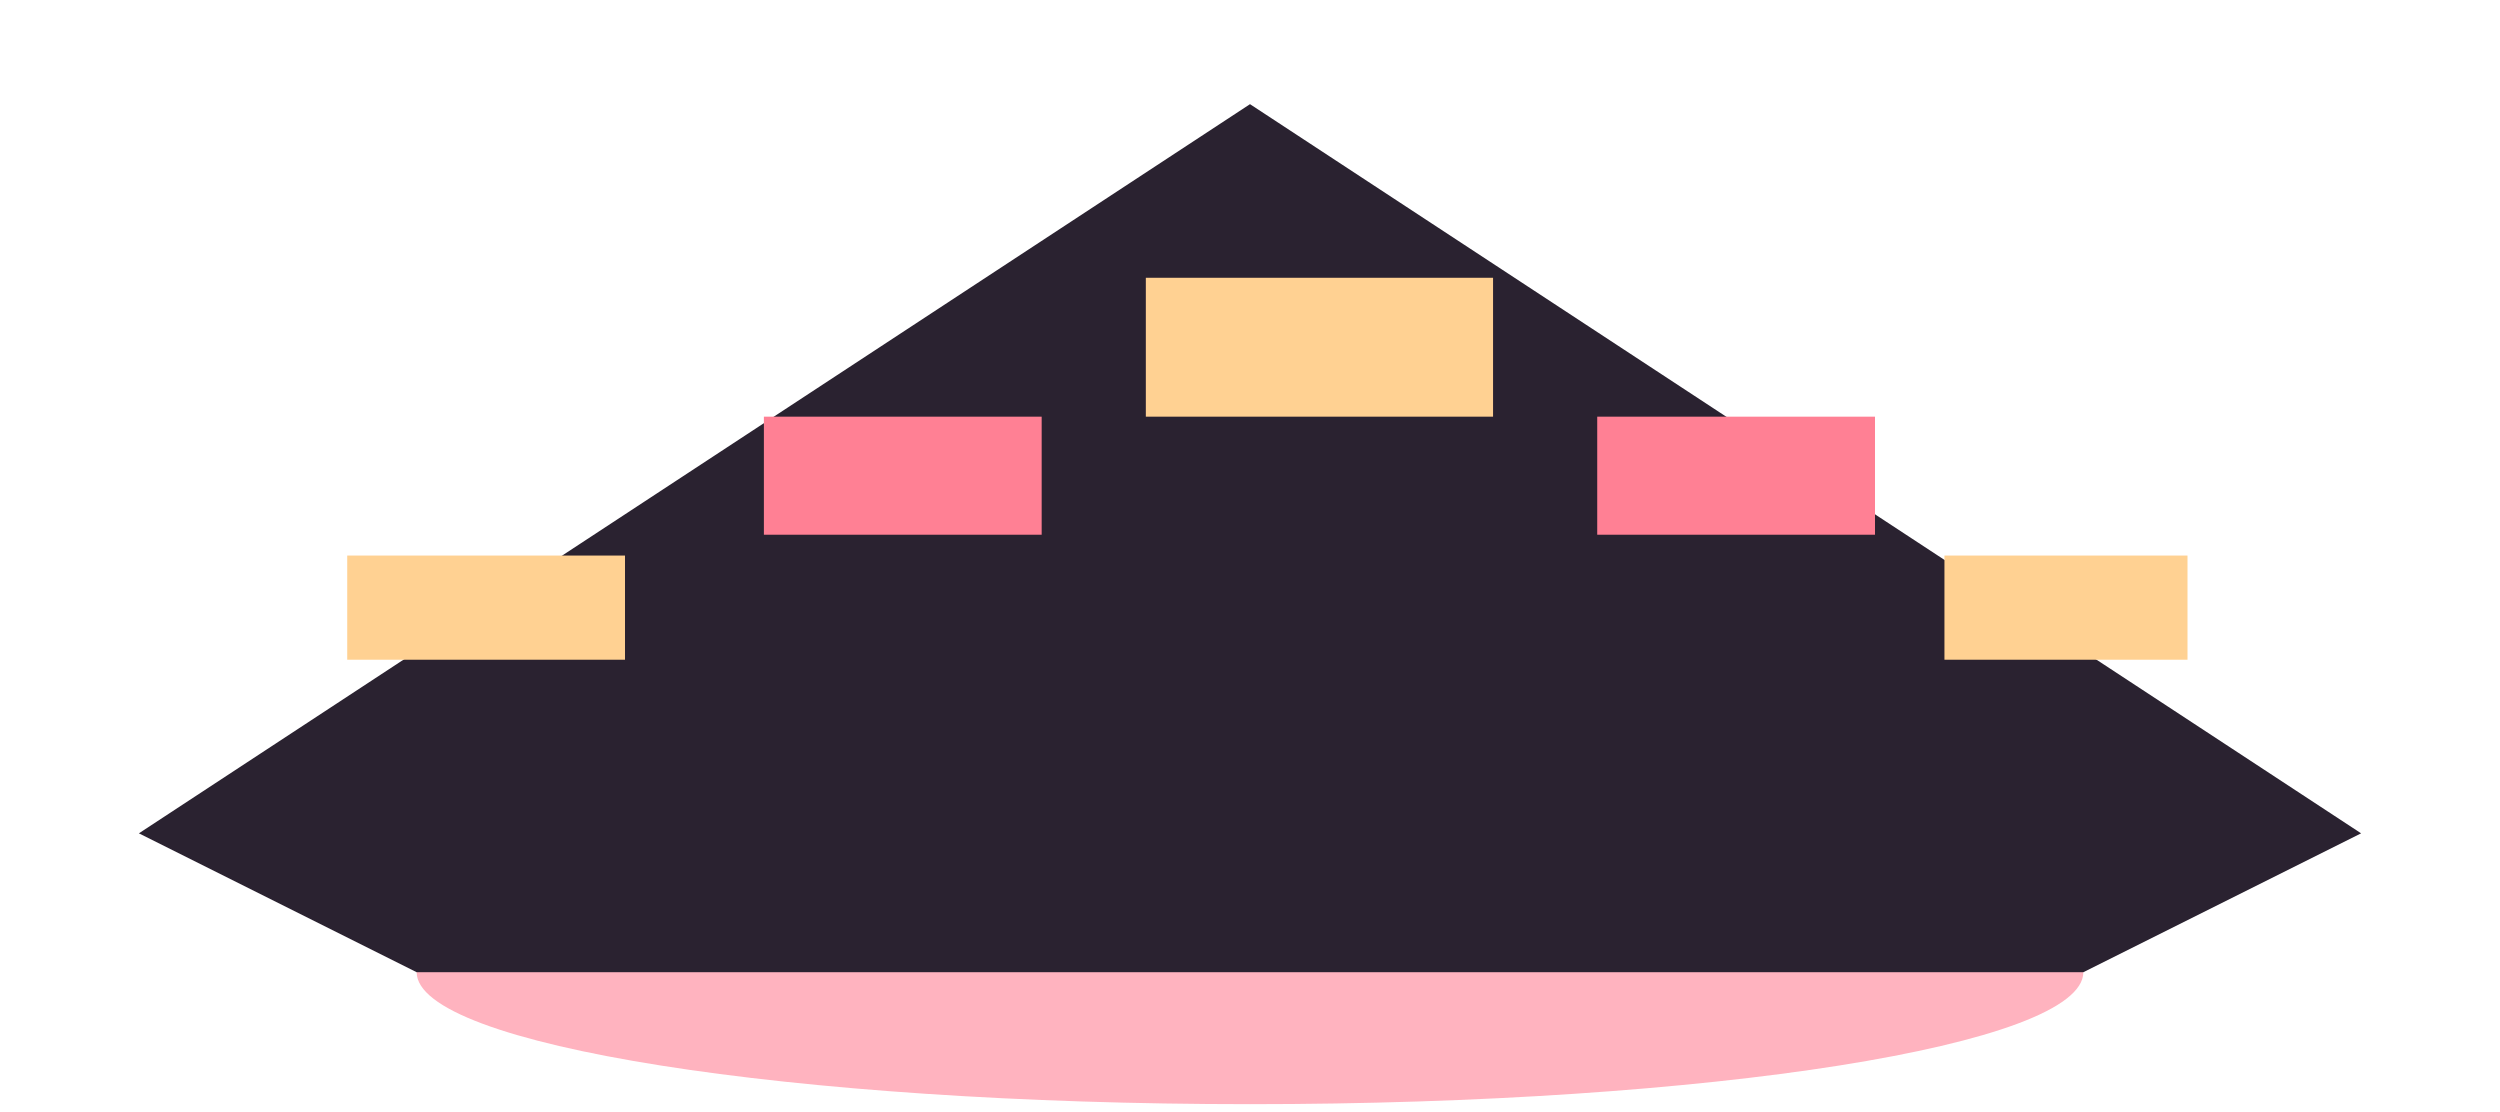
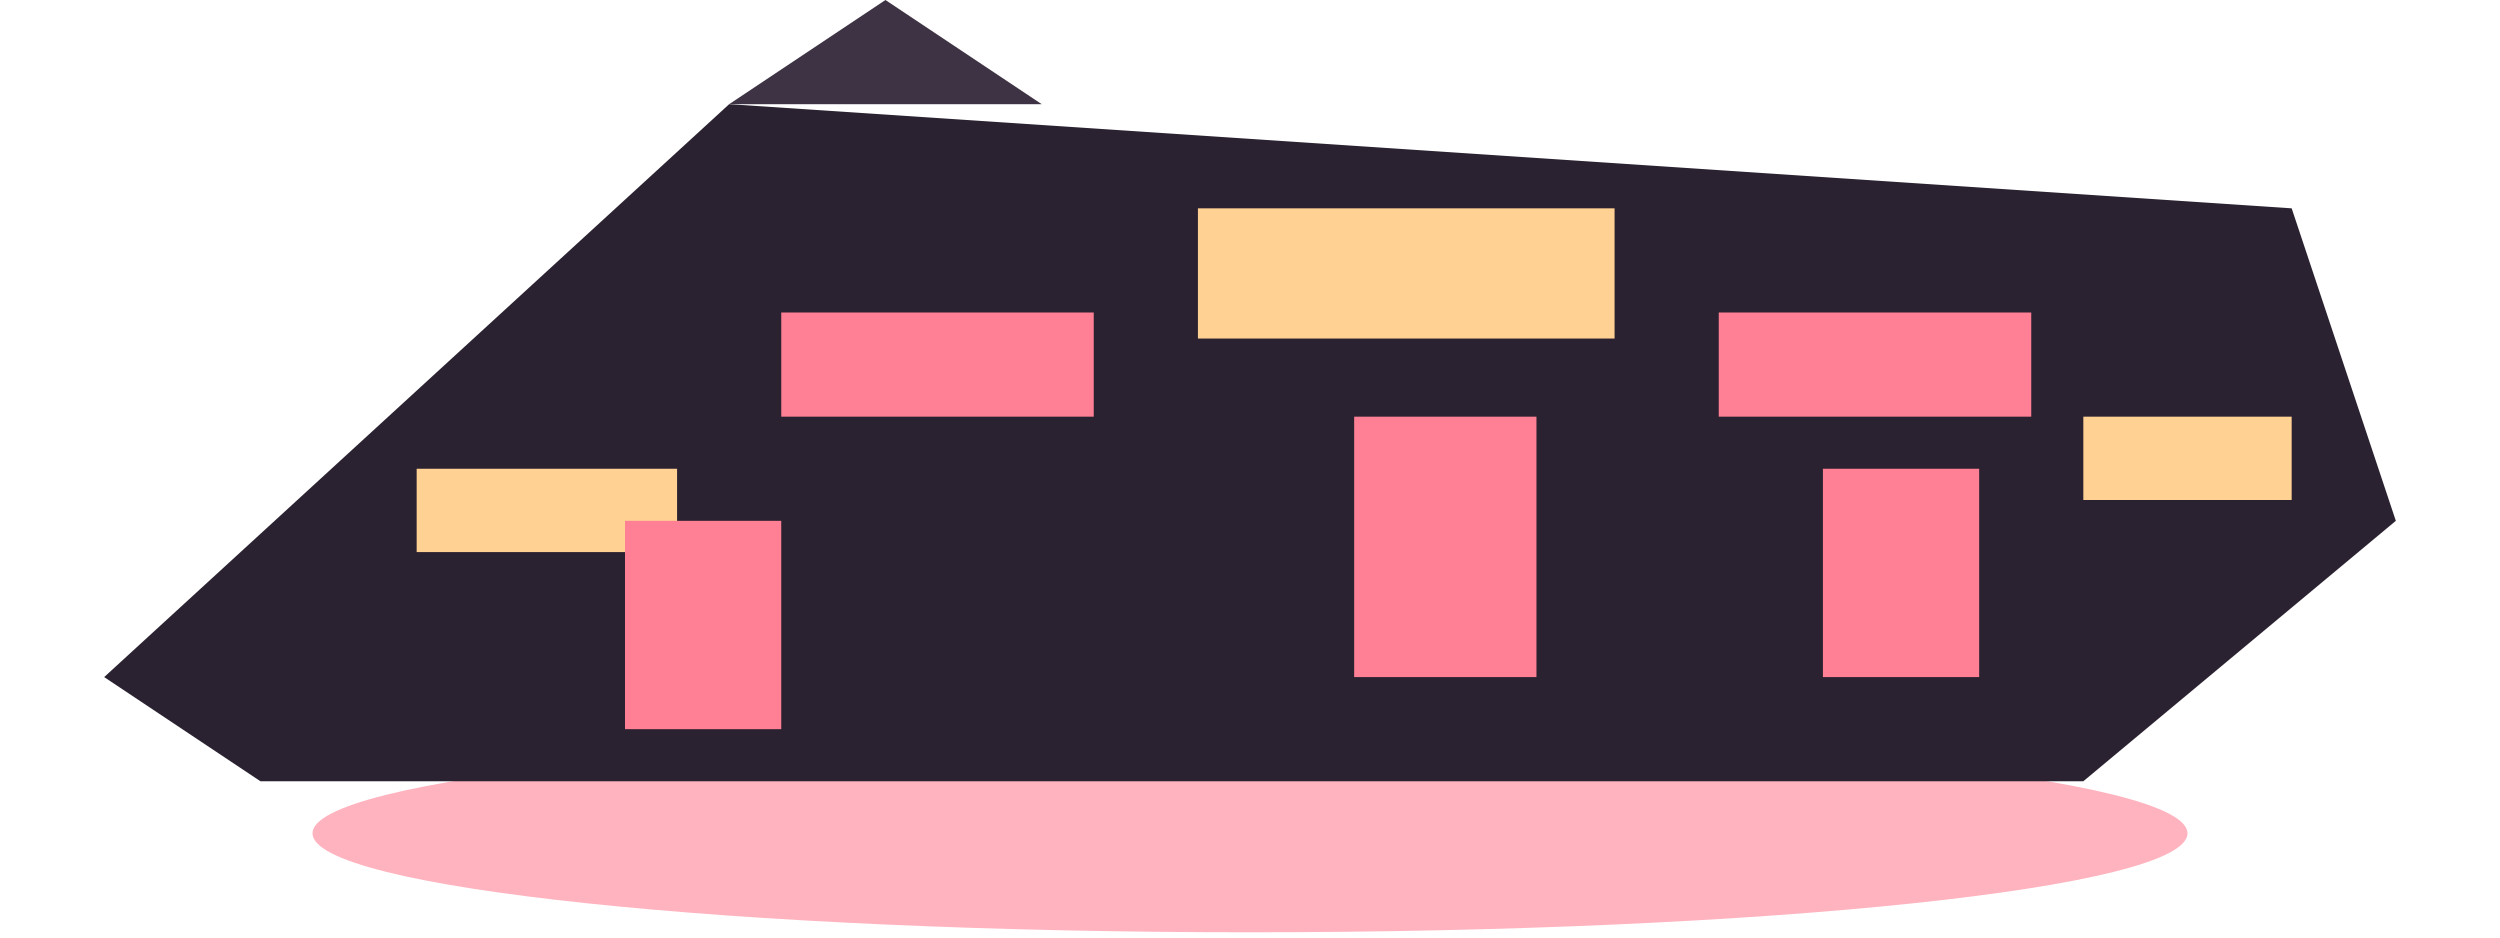
- <svg xmlns="http://www.w3.org/2000/svg" viewBox="0 0 72 32" fill="none">
-   <ellipse cx="36" cy="28" rx="24" ry="3.8" fill="#ff8094" opacity=".6" />
-   <path d="M4 24 L36 3 L68 24 L60 28 L12 28 Z" fill="#2a2230" />
-   <rect x="10" y="16" width="8" height="3" fill="#ffd192" />
-   <rect x="22" y="12" width="8" height="3.4" fill="#ff8094" />
-   <rect x="33" y="8" width="10" height="4" fill="#ffd192" />
-   <rect x="46" y="12" width="8" height="3.4" fill="#ff8094" />
-   <rect x="56" y="16" width="7" height="3" fill="#ffd192" />
+ <svg xmlns="http://www.w3.org/2000/svg" width="96" height="36" viewBox="0 0 96 36" fill="none">
+   <ellipse cx="48" cy="32" rx="36" ry="3.8" fill="#ff8094" opacity=".6" />
+   <path d="M4 26 L28 4 L88 8 L92 20 L80 30 L10 30 Z" fill="#2a2230" />
+   <rect x="16" y="18" width="10" height="3.2" fill="#ffd192" />
+   <rect x="30" y="12" width="12" height="4" fill="#ff8094" />
+   <rect x="46" y="8" width="16" height="5" fill="#ffd192" />
+   <rect x="66" y="12" width="12" height="4" fill="#ff8094" />
+   <rect x="80" y="16" width="8" height="3.2" fill="#ffd192" />
+   <rect x="24" y="20" width="6" height="8" fill="#ff8094" />
+   <rect x="52" y="16" width="7" height="10" fill="#ff8094" />
+   <rect x="70" y="18" width="6" height="8" fill="#ff8094" />
+   <path d="M28 4 L34 0 L40 4" fill="#3d3344" />
</svg>
